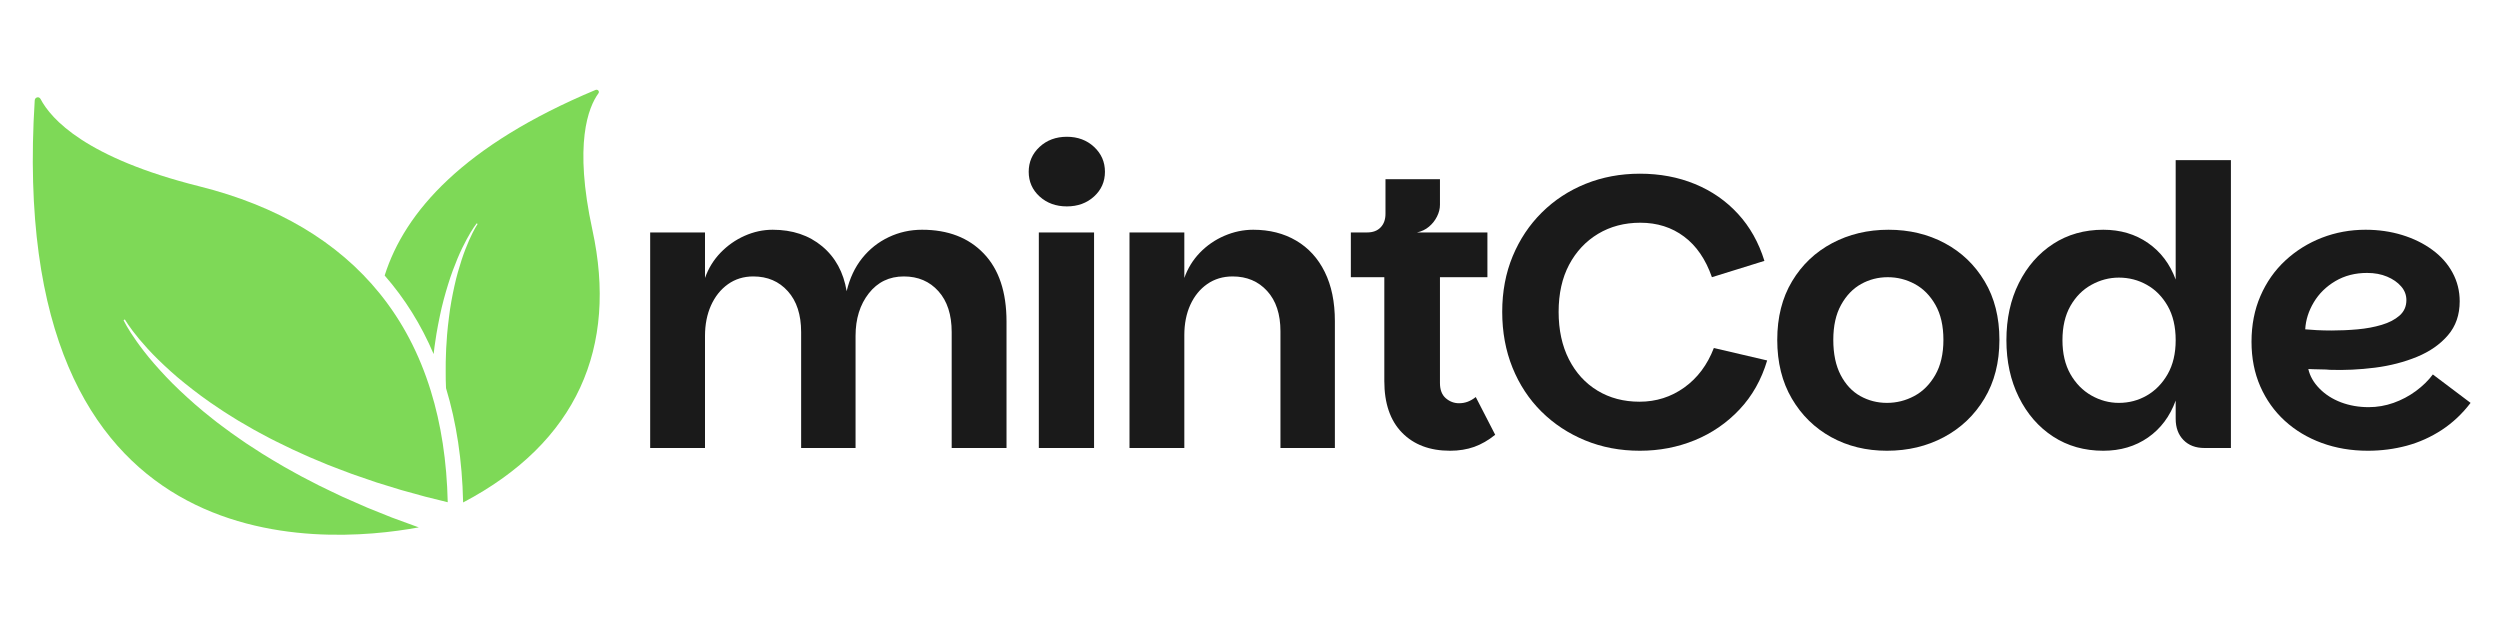
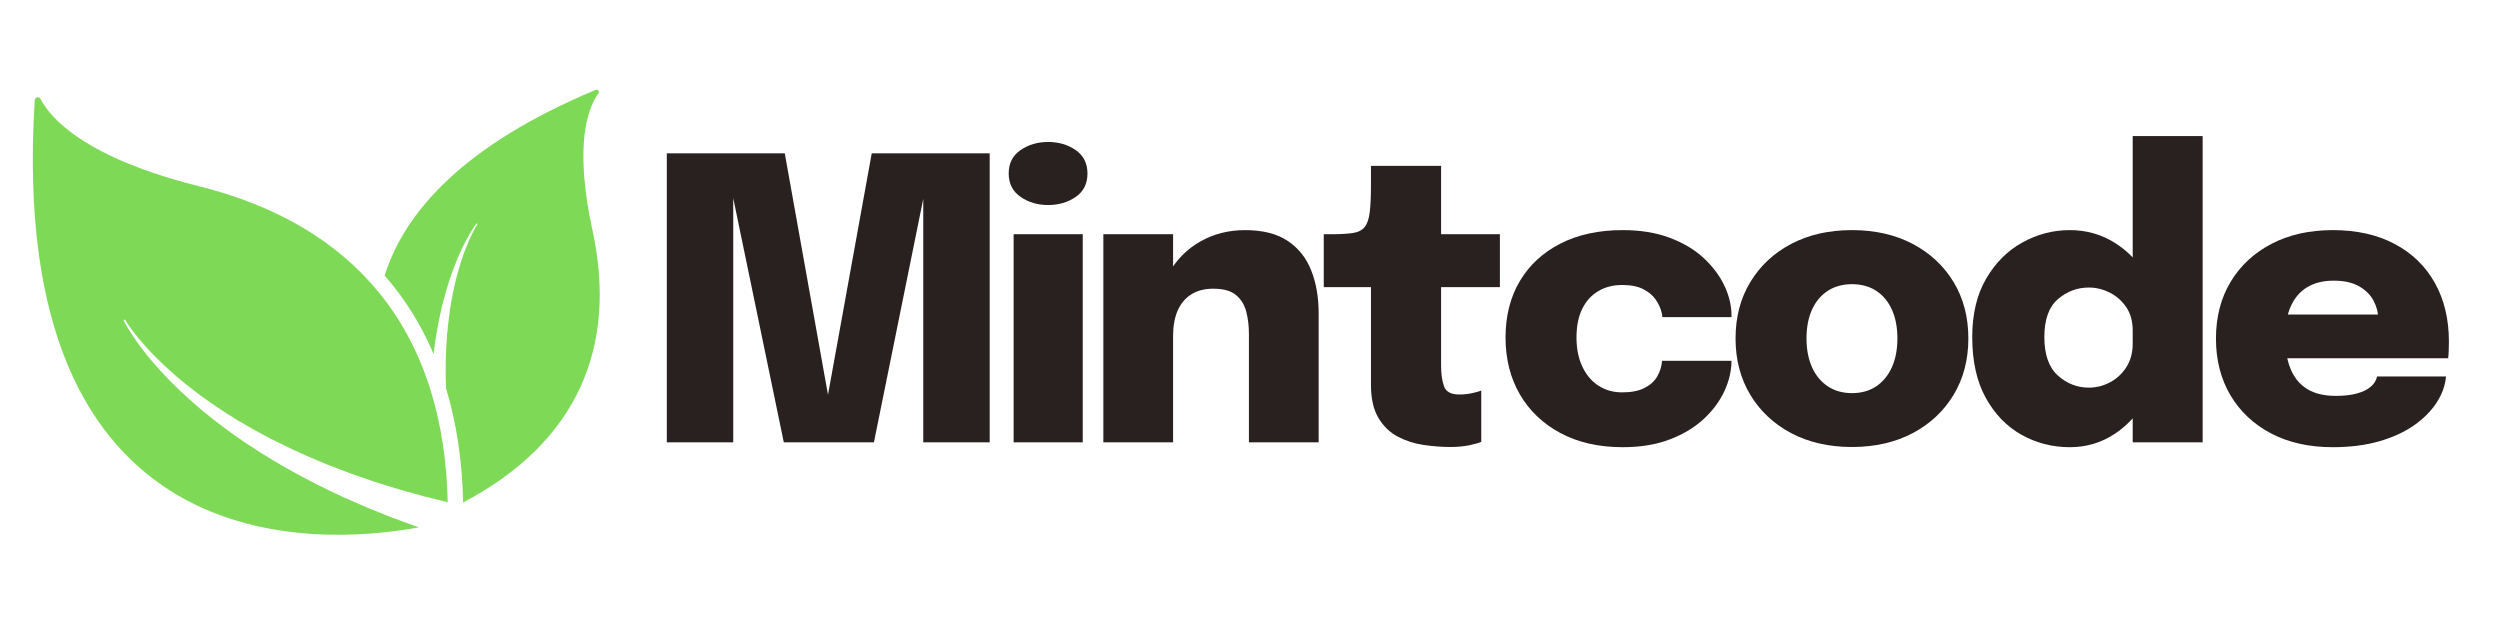
<svg xmlns="http://www.w3.org/2000/svg" width="1024" zoomAndPan="magnify" viewBox="0 0 768 192" height="256" preserveAspectRatio="xMidYMid meet" version="1.0">
  <defs>
    <g />
-     <clipPath id="22ac2298f5">
+     <clipPath id="e94abfe585">
      <path d="M 0 0 L 230 0 L 230 192 L 0 192 Z M 0 0 " clip-rule="nonzero" />
    </clipPath>
-     <clipPath id="a749c0e899">
+     <clipPath id="4b12c4c75d">
      <path d="M -60.988 75.859 L 135.234 -48.852 L 230.98 101.797 L 34.758 226.508 Z M -60.988 75.859 " clip-rule="nonzero" />
    </clipPath>
-     <clipPath id="be3fa54fa9">
+     <clipPath id="c5b2d0791d">
      <path d="M 10 29 L 138 29 L 138 165 L 10 165 Z M 10 29 " clip-rule="nonzero" />
    </clipPath>
-     <clipPath id="a9028e2a1c">
+     <clipPath id="bc6b9e3966">
      <path d="M -60.988 75.859 L 135.234 -48.852 L 230.98 101.797 L 34.758 226.508 Z M -60.988 75.859 " clip-rule="nonzero" />
    </clipPath>
-     <clipPath id="159a091d00">
+     <clipPath id="4b18bf2658">
      <path d="M 135.324 -48.91 L -60.898 75.805 L 34.848 226.453 L 231.07 101.738 Z M 135.324 -48.91 " clip-rule="nonzero" />
    </clipPath>
-     <clipPath id="ad90e4e611">
+     <clipPath id="dcbb15b4c8">
      <path d="M 135.324 -48.91 L -60.898 75.805 L 34.848 226.453 L 231.07 101.738 Z M 135.324 -48.91 " clip-rule="nonzero" />
    </clipPath>
-     <clipPath id="9cae90cda9">
+     <clipPath id="3e448e5e75">
      <path d="M 118 27 L 185 27 L 185 155 L 118 155 Z M 118 27 " clip-rule="nonzero" />
    </clipPath>
-     <clipPath id="c6552c2c41">
+     <clipPath id="ce3395925e">
      <path d="M -60.988 75.859 L 135.234 -48.852 L 230.98 101.797 L 34.758 226.508 Z M -60.988 75.859 " clip-rule="nonzero" />
    </clipPath>
-     <clipPath id="20a28875b4">
+     <clipPath id="cb0d619875">
      <path d="M 135.324 -48.91 L -60.898 75.805 L 34.848 226.453 L 231.07 101.738 Z M 135.324 -48.91 " clip-rule="nonzero" />
    </clipPath>
-     <clipPath id="7fff9836a4">
+     <clipPath id="8f3f62a44b">
      <path d="M 135.324 -48.91 L -60.898 75.805 L 34.848 226.453 L 231.07 101.738 Z M 135.324 -48.91 " clip-rule="nonzero" />
    </clipPath>
-     <clipPath id="4e2030eae6">
+     <clipPath id="64f0530cac">
      <rect x="0" width="230" y="0" height="192" />
    </clipPath>
  </defs>
-   <g clip-path="url(#22ac2298f5)">
-     <g clip-path="url(#a749c0e899)">
+   <g clip-path="url(#e94abfe585)">
+     <g clip-path="url(#4b12c4c75d)">
      <g transform="matrix(1, 0, 0, 1, 0, 0)">
-         <g clip-path="url(#4e2030eae6)">
-           <g clip-path="url(#be3fa54fa9)">
-             <g clip-path="url(#a9028e2a1c)">
-               <g clip-path="url(#159a091d00)">
-                 <g clip-path="url(#ad90e4e611)">
+         <g clip-path="url(#64f0530cac)">
+           <g clip-path="url(#c5b2d0791d)">
+             <g clip-path="url(#bc6b9e3966)">
+               <g clip-path="url(#4b18bf2658)">
+                 <g clip-path="url(#dcbb15b4c8)">
                  <path fill="#7ed957" d="M 128.668 162.004 C 128.402 161.91 128.133 161.82 127.867 161.73 C 125.398 160.828 122.902 159.906 120.375 158.984 C 117.887 157.977 115.379 156.961 112.844 155.957 C 110.348 154.863 107.859 153.77 105.355 152.672 C 102.895 151.488 100.414 150.348 97.98 149.133 C 96.762 148.504 95.562 147.879 94.359 147.262 C 93.156 146.645 91.957 146.027 90.785 145.355 C 88.434 144.051 86.094 142.766 83.844 141.379 C 82.719 140.691 81.586 140.031 80.48 139.332 C 79.395 138.625 78.301 137.93 77.227 137.223 C 76.137 136.551 75.09 135.828 74.059 135.102 C 73.023 134.379 72 133.668 70.988 132.957 C 69.016 131.469 67.031 130.09 65.207 128.59 C 61.484 125.691 58.152 122.715 55.152 119.883 C 52.152 117.059 49.582 114.262 47.367 111.73 C 45.152 109.199 43.375 106.848 41.973 104.875 C 39.156 100.93 37.957 98.367 37.957 98.367 L 38.348 98.129 C 38.348 98.129 38.695 98.719 39.41 99.773 C 40.133 100.836 41.246 102.352 42.773 104.18 C 44.309 105.992 46.223 108.164 48.582 110.461 C 50.953 112.762 53.676 115.289 56.824 117.793 C 59.965 120.312 63.449 122.957 67.301 125.465 C 69.188 126.777 71.227 127.973 73.254 129.258 C 74.305 129.859 75.348 130.477 76.414 131.086 C 77.465 131.715 78.539 132.328 79.648 132.902 C 80.75 133.488 81.855 134.082 82.973 134.68 C 84.102 135.277 85.254 135.816 86.41 136.387 C 88.688 137.562 91.066 138.617 93.441 139.688 C 94.629 140.242 95.828 140.758 97.062 141.254 C 98.266 141.758 99.488 142.258 100.707 142.781 C 103.16 143.758 105.664 144.66 108.133 145.609 C 110.645 146.477 113.148 147.336 115.645 148.195 C 118.172 148.969 120.691 149.746 123.184 150.516 C 125.695 151.207 128.195 151.895 130.656 152.578 C 132.973 153.184 135.277 153.715 137.543 154.285 C 137.262 141.688 135.504 130.273 132.324 120.031 C 128.812 108.66 123.57 98.727 116.707 90.23 C 103.746 74.152 85 63.188 61.277 57.25 C 26.379 48.527 15.688 36.598 12.434 30.371 C 12.145 29.844 11.547 29.766 11.125 30.035 C 10.879 30.191 10.699 30.465 10.668 30.828 C 1.633 174.371 98.383 167.586 128.668 162.004 " fill-opacity="1" fill-rule="nonzero" />
                </g>
              </g>
            </g>
          </g>
-           <g clip-path="url(#9cae90cda9)">
-             <g clip-path="url(#c6552c2c41)">
-               <g clip-path="url(#20a28875b4)">
-                 <g clip-path="url(#7fff9836a4)">
+           <g clip-path="url(#3e448e5e75)">
+             <g clip-path="url(#ce3395925e)">
+               <g clip-path="url(#cb0d619875)">
+                 <g clip-path="url(#8f3f62a44b)">
                  <path fill="#7ed957" d="M 142.266 154.184 L 142.273 154.355 C 177.398 135.867 189.809 106.621 181.988 70.641 C 176.23 44.152 180.73 32.949 183.84 28.668 C 184.262 28.082 183.637 27.352 182.945 27.629 C 142.398 44.594 124.359 65.055 118.168 84.633 C 124.359 91.719 129.391 99.777 133.215 108.766 C 133.242 108.543 133.262 108.324 133.293 108.109 C 133.383 107.148 133.527 106.195 133.668 105.258 C 133.809 104.32 133.953 103.391 134.09 102.473 C 134.438 100.645 134.711 98.84 135.113 97.109 C 135.824 93.625 136.723 90.383 137.645 87.41 C 138.547 84.441 139.574 81.77 140.539 79.43 C 141.512 77.086 142.512 75.105 143.375 73.496 C 145.102 70.281 146.43 68.613 146.43 68.613 L 146.727 68.801 C 146.727 68.801 146.438 69.227 145.965 70.066 C 145.492 70.91 144.836 72.168 144.113 73.809 C 143.395 75.449 142.582 77.473 141.809 79.828 C 141.047 82.195 140.25 84.875 139.605 87.844 C 138.953 90.805 138.328 94.039 137.922 97.48 C 137.668 99.191 137.535 100.969 137.348 102.77 C 137.289 103.676 137.223 104.586 137.168 105.516 C 137.09 106.434 137.039 107.363 137.02 108.305 C 136.992 109.242 136.961 110.191 136.93 111.145 C 136.898 112.105 136.926 113.059 136.918 114.035 C 136.891 115.75 136.953 117.492 137.016 119.234 C 140.227 129.809 141.988 141.473 142.266 154.184 " fill-opacity="1" fill-rule="nonzero" />
                </g>
              </g>
            </g>
          </g>
        </g>
      </g>
    </g>
  </g>
-   <g fill="#1a1a1a" fill-opacity="1">
-     <g transform="translate(191.4824, 137.625)">
+   <g fill="#282120" fill-opacity="1">
+     <g transform="translate(197.1422, 135.8777)">
      <g>
-         <path d="M 8.25 0 L 8.25 -66.219 L 25.094 -66.219 L 25.094 -52.234 C 26.133 -55.18 27.727 -57.77 29.875 -60 C 32.031 -62.227 34.5 -63.957 37.281 -65.188 C 40.07 -66.426 42.941 -67.047 45.891 -67.047 C 51.953 -67.047 57.016 -65.352 61.078 -61.969 C 65.141 -58.582 67.648 -53.984 68.609 -48.172 C 69.555 -52.148 71.145 -55.531 73.375 -58.312 C 75.613 -61.102 78.328 -63.254 81.516 -64.766 C 84.703 -66.285 88.125 -67.047 91.781 -67.047 C 99.75 -67.047 106.062 -64.613 110.719 -59.75 C 115.383 -54.895 117.719 -47.926 117.719 -38.844 L 117.719 0 L 100.875 0 L 100.875 -35.609 C 100.875 -40.953 99.52 -45.133 96.812 -48.156 C 94.102 -51.188 90.555 -52.703 86.172 -52.703 C 81.711 -52.703 78.125 -50.969 75.406 -47.5 C 72.695 -44.039 71.344 -39.68 71.344 -34.422 L 71.344 0 L 54.625 0 L 54.625 -35.609 C 54.625 -40.953 53.266 -45.133 50.547 -48.156 C 47.836 -51.188 44.297 -52.703 39.922 -52.703 C 36.973 -52.703 34.379 -51.906 32.141 -50.312 C 29.91 -48.719 28.176 -46.547 26.938 -43.797 C 25.707 -41.047 25.094 -37.922 25.094 -34.422 L 25.094 0 Z M 8.25 0 " />
+         <path d="M 70.656 -88.781 L 106.891 -88.781 L 106.891 0 L 86.484 0 L 86.484 -76.797 L 86.844 -76.562 L 71.328 0 L 43.641 0 L 27.75 -76.734 L 28.109 -76.922 L 28.109 0 L 7.703 0 L 7.703 -88.781 L 43.938 -88.781 L 58.203 -9.094 L 56.219 -9.094 Z M 70.656 -88.781 " />
      </g>
    </g>
  </g>
-   <g fill="#1a1a1a" fill-opacity="1">
-     <g transform="translate(311.002, 137.625)">
+   <g fill="#282120" fill-opacity="1">
+     <g transform="translate(305.901, 135.8777)">
      <g>
-         <path d="M 8.125 0 L 8.125 -66.219 L 25.094 -66.219 L 25.094 0 Z M 16.734 -74.219 C 13.391 -74.219 10.598 -75.234 8.359 -77.266 C 6.129 -79.297 5.016 -81.828 5.016 -84.859 C 5.016 -87.879 6.129 -90.426 8.359 -92.5 C 10.598 -94.57 13.391 -95.609 16.734 -95.609 C 20.078 -95.609 22.863 -94.57 25.094 -92.5 C 27.32 -90.426 28.438 -87.879 28.438 -84.859 C 28.438 -81.828 27.32 -79.297 25.094 -77.266 C 22.863 -75.234 20.078 -74.219 16.734 -74.219 Z M 16.734 -74.219 " />
+         <path d="M 5.484 0 L 5.484 -63.922 L 26.719 -63.922 L 26.719 0 Z M 16.062 -72.891 C 12.852 -72.891 10.035 -73.727 7.609 -75.406 C 5.18 -77.094 3.969 -79.484 3.969 -82.578 C 3.969 -85.703 5.18 -88.098 7.609 -89.766 C 10.035 -91.43 12.852 -92.266 16.062 -92.266 C 19.312 -92.266 22.141 -91.43 24.547 -89.766 C 26.961 -88.098 28.172 -85.703 28.172 -82.578 C 28.172 -79.441 26.961 -77.039 24.547 -75.375 C 22.141 -73.719 19.312 -72.891 16.062 -72.891 Z M 16.062 -72.891 " />
      </g>
    </g>
  </g>
-   <g fill="#1a1a1a" fill-opacity="1">
-     <g transform="translate(338.7305, 137.625)">
+   <g fill="#282120" fill-opacity="1">
+     <g transform="translate(332.2631, 135.8777)">
      <g>
-         <path d="M 8.25 0 L 8.25 -66.219 L 25.094 -66.219 L 25.094 -52.234 C 26.133 -55.18 27.727 -57.77 29.875 -60 C 32.031 -62.227 34.539 -63.957 37.406 -65.188 C 40.281 -66.426 43.227 -67.047 46.25 -67.047 C 51.27 -67.047 55.672 -65.93 59.453 -63.703 C 63.242 -61.473 66.172 -58.266 68.234 -54.078 C 70.305 -49.898 71.344 -44.863 71.344 -38.969 L 71.344 0 L 54.625 0 L 54.625 -35.859 C 54.625 -41.117 53.266 -45.238 50.547 -48.219 C 47.836 -51.207 44.297 -52.703 39.922 -52.703 C 36.973 -52.703 34.379 -51.926 32.141 -50.375 C 29.91 -48.82 28.176 -46.691 26.938 -43.984 C 25.707 -41.273 25.094 -38.164 25.094 -34.656 L 25.094 0 Z M 8.25 0 " />
+         <path d="M 51.406 0 L 51.406 -26 C 51.406 -27.406 51.406 -28.738 51.406 -30 C 51.406 -31.27 51.406 -32.383 51.406 -33.344 C 51.406 -35.75 51.133 -38.004 50.594 -40.109 C 50.051 -42.223 49.004 -43.93 47.453 -45.234 C 45.91 -46.535 43.578 -47.188 40.453 -47.188 C 37.754 -47.188 35.484 -46.594 33.641 -45.406 C 31.797 -44.227 30.41 -42.555 29.484 -40.391 C 28.566 -38.223 28.109 -35.672 28.109 -32.734 L 23.172 -37.016 C 23.172 -42.711 24.363 -47.664 26.75 -51.875 C 29.133 -56.094 32.375 -59.363 36.469 -61.688 C 40.562 -64.02 45.156 -65.188 50.25 -65.188 C 55.594 -65.188 59.914 -64.102 63.219 -61.938 C 66.531 -59.77 68.957 -56.758 70.5 -52.906 C 72.051 -49.051 72.828 -44.617 72.828 -39.609 C 72.828 -37.473 72.828 -35.062 72.828 -32.375 C 72.828 -29.688 72.828 -26.898 72.828 -24.016 L 72.828 0 Z M 6.688 0 L 6.688 -63.922 L 28.109 -63.922 L 28.109 0 Z M 6.688 0 " />
      </g>
    </g>
  </g>
-   <g fill="#1a1a1a" fill-opacity="1">
-     <g transform="translate(411.996, 137.625)">
+   <g fill="#282120" fill-opacity="1">
+     <g transform="translate(405.391, 135.8777)">
      <g>
-         <path d="M 33.469 0.844 C 27.25 0.844 22.328 -1.008 18.703 -4.719 C 15.078 -8.426 13.266 -13.707 13.266 -20.562 L 13.266 -52.469 L 2.984 -52.469 L 2.984 -66.219 L 44.938 -66.219 L 44.938 -52.469 L 30.359 -52.469 L 30.359 -19.953 C 30.359 -17.891 30.953 -16.336 32.141 -15.297 C 33.336 -14.266 34.695 -13.75 36.219 -13.75 C 37.164 -13.75 38.055 -13.906 38.891 -14.219 C 39.734 -14.539 40.555 -15.02 41.359 -15.656 L 47.328 -4.062 C 45.254 -2.383 43.102 -1.145 40.875 -0.344 C 38.645 0.445 36.176 0.844 33.469 0.844 Z M 8 -60.953 L 8 -66.219 C 9.758 -66.219 11.133 -66.734 12.125 -67.766 C 13.125 -68.797 13.625 -70.191 13.625 -71.953 L 13.625 -82.578 L 30.359 -82.578 L 30.359 -74.703 C 30.359 -73.504 30.055 -72.305 29.453 -71.109 C 28.859 -69.91 28.039 -68.875 27 -68 C 25.969 -67.125 24.738 -66.531 23.312 -66.219 Z M 8 -60.953 " />
+         <path d="M 40.141 1.438 C 37.535 1.438 34.805 1.227 31.953 0.812 C 29.109 0.395 26.461 -0.453 24.016 -1.734 C 21.566 -3.023 19.578 -4.953 18.047 -7.516 C 16.523 -10.086 15.766 -13.5 15.766 -17.75 C 15.766 -18.676 15.766 -19.586 15.766 -20.484 C 15.766 -21.391 15.766 -22.305 15.766 -23.234 L 15.766 -47.672 L 1.266 -47.672 L 1.266 -63.922 L 3.484 -63.922 C 6.254 -63.922 8.461 -64.039 10.109 -64.281 C 11.754 -64.52 12.977 -65.117 13.781 -66.078 C 14.582 -67.047 15.113 -68.539 15.375 -70.562 C 15.633 -72.594 15.766 -75.414 15.766 -79.031 L 15.766 -84.922 L 37.312 -84.922 L 37.312 -63.922 L 55.375 -63.922 L 55.375 -47.672 L 37.312 -47.672 L 37.312 -27.391 C 37.312 -26.703 37.312 -26.047 37.312 -25.422 C 37.312 -24.805 37.312 -24.176 37.312 -23.531 C 37.312 -21 37.613 -18.891 38.219 -17.203 C 38.82 -15.523 40.383 -14.688 42.906 -14.688 C 44.312 -14.688 45.633 -14.828 46.875 -15.109 C 48.125 -15.391 49.051 -15.648 49.656 -15.891 L 49.656 -0.125 C 48.77 0.238 47.504 0.586 45.859 0.922 C 44.211 1.266 42.305 1.438 40.141 1.438 Z M 40.141 1.438 " />
      </g>
    </g>
  </g>
-   <g fill="#1a1a1a" fill-opacity="1">
-     <g transform="translate(457.2939, 137.625)">
+   <g fill="#282120" fill-opacity="1">
+     <g transform="translate(459.018, 135.8777)">
      <g>
-         <path d="M 46.484 0.844 C 40.43 0.844 34.832 -0.211 29.688 -2.328 C 24.551 -4.441 20.07 -7.391 16.25 -11.172 C 12.426 -14.961 9.457 -19.469 7.344 -24.688 C 5.238 -29.906 4.188 -35.617 4.188 -41.828 C 4.188 -48.047 5.258 -53.742 7.406 -58.922 C 9.562 -64.098 12.551 -68.578 16.375 -72.359 C 20.195 -76.148 24.676 -79.082 29.812 -81.156 C 34.957 -83.227 40.516 -84.266 46.484 -84.266 C 52.617 -84.266 58.254 -83.207 63.391 -81.094 C 68.535 -78.977 72.941 -75.926 76.609 -71.938 C 80.273 -67.957 82.984 -63.141 84.734 -57.484 L 68.609 -52.469 C 66.691 -57.969 63.836 -62.129 60.047 -64.953 C 56.266 -67.785 51.785 -69.203 46.609 -69.203 C 41.754 -69.203 37.43 -68.066 33.641 -65.797 C 29.859 -63.523 26.891 -60.359 24.734 -56.297 C 22.586 -52.234 21.516 -47.41 21.516 -41.828 C 21.516 -36.254 22.566 -31.395 24.672 -27.25 C 26.785 -23.102 29.711 -19.895 33.453 -17.625 C 37.203 -15.352 41.508 -14.219 46.375 -14.219 C 51.469 -14.219 56.047 -15.672 60.109 -18.578 C 64.18 -21.492 67.211 -25.539 69.203 -30.719 L 85.578 -26.891 C 83.816 -20.992 80.984 -15.973 77.078 -11.828 C 73.18 -7.691 68.602 -4.547 63.344 -2.391 C 58.082 -0.234 52.461 0.844 46.484 0.844 Z M 46.484 0.844 " />
+         <path d="M 39.484 1.5 C 32.141 1.5 25.77 0.055 20.375 -2.828 C 14.977 -5.711 10.812 -9.68 7.875 -14.734 C 4.945 -19.797 3.484 -25.617 3.484 -32.203 C 3.484 -38.816 4.945 -44.594 7.875 -49.531 C 10.812 -54.469 14.977 -58.312 20.375 -61.062 C 25.77 -63.812 32.141 -65.188 39.484 -65.188 C 44.941 -65.188 49.754 -64.398 53.922 -62.828 C 58.098 -61.266 61.578 -59.188 64.359 -56.594 C 67.148 -54.008 69.27 -51.18 70.719 -48.109 C 72.164 -45.047 72.891 -42.008 72.891 -39 C 72.891 -38.914 72.891 -38.82 72.891 -38.719 C 72.891 -38.625 72.891 -38.535 72.891 -38.453 L 51.641 -38.453 C 51.641 -38.703 51.629 -38.926 51.609 -39.125 C 51.586 -39.32 51.535 -39.539 51.453 -39.781 C 51.141 -41.145 50.539 -42.477 49.656 -43.781 C 48.77 -45.094 47.492 -46.176 45.828 -47.031 C 44.16 -47.895 41.984 -48.328 39.297 -48.328 C 36.535 -48.328 34.098 -47.703 31.984 -46.453 C 29.879 -45.211 28.234 -43.398 27.047 -41.016 C 25.867 -38.629 25.281 -35.691 25.281 -32.203 C 25.281 -28.828 25.867 -25.863 27.047 -23.312 C 28.234 -20.77 29.879 -18.805 31.984 -17.422 C 34.098 -16.035 36.535 -15.344 39.297 -15.344 C 42.066 -15.344 44.32 -15.773 46.062 -16.641 C 47.812 -17.504 49.129 -18.664 50.016 -20.125 C 50.898 -21.594 51.422 -23.227 51.578 -25.031 L 72.891 -25.031 C 72.891 -21.988 72.176 -18.91 70.75 -15.797 C 69.32 -12.691 67.211 -9.832 64.422 -7.219 C 61.641 -4.613 58.16 -2.508 53.984 -0.906 C 49.816 0.695 44.984 1.5 39.484 1.5 Z M 39.484 1.5 " />
      </g>
    </g>
  </g>
-   <g fill="#1a1a1a" fill-opacity="1">
-     <g transform="translate(542.0333, 137.625)">
+   <g fill="#282120" fill-opacity="1">
+     <g transform="translate(529.6782, 135.8777)">
      <g>
-         <path d="M 37.641 0.844 C 31.273 0.844 25.562 -0.551 20.5 -3.344 C 15.438 -6.133 11.41 -10.078 8.422 -15.172 C 5.43 -20.273 3.938 -26.289 3.938 -33.219 C 3.938 -40.156 5.453 -46.148 8.484 -51.203 C 11.516 -56.266 15.617 -60.172 20.797 -62.922 C 25.973 -65.672 31.75 -67.047 38.125 -67.047 C 44.5 -67.047 50.254 -65.672 55.391 -62.922 C 60.535 -60.172 64.617 -56.266 67.641 -51.203 C 70.672 -46.148 72.188 -40.156 72.188 -33.219 C 72.188 -26.289 70.648 -20.273 67.578 -15.172 C 64.516 -10.078 60.375 -6.133 55.156 -3.344 C 49.938 -0.551 44.098 0.844 37.641 0.844 Z M 37.641 -13.859 C 40.586 -13.859 43.375 -14.555 46 -15.953 C 48.633 -17.348 50.789 -19.5 52.469 -22.406 C 54.145 -25.312 54.984 -28.914 54.984 -33.219 C 54.984 -37.52 54.164 -41.102 52.531 -43.969 C 50.895 -46.844 48.781 -48.977 46.188 -50.375 C 43.602 -51.77 40.836 -52.469 37.891 -52.469 C 34.941 -52.469 32.211 -51.77 29.703 -50.375 C 27.191 -48.977 25.141 -46.844 23.547 -43.969 C 21.953 -41.102 21.156 -37.52 21.156 -33.219 C 21.156 -28.914 21.91 -25.312 23.422 -22.406 C 24.941 -19.5 26.953 -17.348 29.453 -15.953 C 31.961 -14.555 34.691 -13.859 37.641 -13.859 Z M 37.641 -13.859 " />
+         <path d="M 39.25 1.438 C 32.188 1.438 25.973 0.023 20.609 -2.797 C 15.254 -5.629 11.062 -9.551 8.031 -14.562 C 5 -19.582 3.484 -25.363 3.484 -31.906 C 3.484 -38.477 5 -44.258 8.031 -49.25 C 11.062 -54.25 15.254 -58.156 20.609 -60.969 C 25.973 -63.781 32.188 -65.188 39.25 -65.188 C 46.301 -65.188 52.504 -63.781 57.859 -60.969 C 63.223 -58.156 67.422 -54.25 70.453 -49.25 C 73.484 -44.258 75 -38.477 75 -31.906 C 75 -25.363 73.484 -19.582 70.453 -14.562 C 67.422 -9.551 63.223 -5.629 57.859 -2.797 C 52.504 0.023 46.301 1.438 39.25 1.438 Z M 39.25 -15.109 C 42.133 -15.109 44.617 -15.805 46.703 -17.203 C 48.785 -18.609 50.391 -20.566 51.516 -23.078 C 52.641 -25.586 53.203 -28.531 53.203 -31.906 C 53.203 -35.312 52.641 -38.258 51.516 -40.75 C 50.391 -43.238 48.785 -45.164 46.703 -46.531 C 44.617 -47.895 42.133 -48.578 39.25 -48.578 C 36.395 -48.578 33.914 -47.895 31.812 -46.531 C 29.707 -45.164 28.094 -43.238 26.969 -40.75 C 25.844 -38.258 25.281 -35.312 25.281 -31.906 C 25.281 -28.531 25.844 -25.586 26.969 -23.078 C 28.094 -20.566 29.707 -18.609 31.812 -17.203 C 33.914 -15.805 36.395 -15.109 39.25 -15.109 Z M 39.25 -15.109 " />
      </g>
    </g>
  </g>
-   <g fill="#1a1a1a" fill-opacity="1">
-     <g transform="translate(612.4303, 137.625)">
+   <g fill="#282120" fill-opacity="1">
+     <g transform="translate(602.3847, 135.8777)">
      <g>
-         <path d="M 33.703 0.844 C 27.891 0.844 22.75 -0.609 18.281 -3.516 C 13.82 -6.43 10.316 -10.457 7.766 -15.594 C 5.211 -20.738 3.938 -26.578 3.938 -33.109 C 3.938 -39.723 5.211 -45.578 7.766 -50.672 C 10.316 -55.773 13.82 -59.781 18.281 -62.688 C 22.75 -65.594 27.891 -67.047 33.703 -67.047 C 38.961 -67.047 43.539 -65.691 47.438 -62.984 C 51.344 -60.273 54.176 -56.531 55.938 -51.75 L 55.938 -88.438 L 72.906 -88.438 L 72.906 0 L 64.781 0 C 62.07 0 59.922 -0.816 58.328 -2.453 C 56.734 -4.086 55.938 -6.258 55.938 -8.969 L 55.938 -14.578 C 54.176 -9.723 51.344 -5.938 47.438 -3.219 C 43.539 -0.508 38.961 0.844 33.703 0.844 Z M 38.484 -13.859 C 41.586 -13.859 44.453 -14.613 47.078 -16.125 C 49.711 -17.645 51.848 -19.836 53.484 -22.703 C 55.117 -25.578 55.938 -29.047 55.938 -33.109 C 55.938 -37.254 55.117 -40.758 53.484 -43.625 C 51.848 -46.488 49.711 -48.656 47.078 -50.125 C 44.453 -51.602 41.586 -52.344 38.484 -52.344 C 35.535 -52.344 32.723 -51.602 30.047 -50.125 C 27.379 -48.656 25.227 -46.488 23.594 -43.625 C 21.969 -40.758 21.156 -37.254 21.156 -33.109 C 21.156 -29.047 21.969 -25.578 23.594 -22.703 C 25.227 -19.836 27.379 -17.645 30.047 -16.125 C 32.723 -14.613 35.535 -13.859 38.484 -13.859 Z M 38.484 -13.859 " />
+         <path d="M 33.469 1.5 C 28.125 1.5 23.176 0.227 18.625 -2.312 C 14.07 -4.863 10.41 -8.645 7.641 -13.656 C 4.867 -18.676 3.484 -24.898 3.484 -32.328 C 3.484 -39.379 4.906 -45.352 7.75 -50.25 C 10.602 -55.145 14.316 -58.859 18.891 -61.391 C 23.473 -63.922 28.332 -65.188 33.469 -65.188 C 38.562 -65.188 43.191 -63.867 47.359 -61.234 C 51.535 -58.609 54.867 -55.031 57.359 -50.5 C 59.848 -45.969 61.094 -40.77 61.094 -34.906 C 61.094 -34.707 61.094 -34.504 61.094 -34.297 C 61.094 -34.098 61.094 -33.879 61.094 -33.641 L 52.781 -33.578 C 52.781 -33.703 52.781 -33.832 52.781 -33.969 C 52.781 -34.113 52.781 -34.242 52.781 -34.359 C 52.781 -37.211 52.109 -39.613 50.766 -41.562 C 49.422 -43.508 47.723 -44.992 45.672 -46.016 C 43.629 -47.035 41.504 -47.547 39.297 -47.547 C 35.734 -47.547 32.566 -46.352 29.797 -43.969 C 27.023 -41.582 25.641 -37.703 25.641 -32.328 C 25.641 -26.941 27.023 -23.004 29.797 -20.516 C 32.566 -18.035 35.734 -16.797 39.297 -16.797 C 41.586 -16.797 43.754 -17.336 45.797 -18.422 C 47.848 -19.504 49.523 -21.055 50.828 -23.078 C 52.129 -25.109 52.781 -27.523 52.781 -30.328 L 61.094 -29.859 C 61.094 -24.035 59.859 -18.754 57.391 -14.016 C 54.922 -9.285 51.598 -5.516 47.422 -2.703 C 43.254 0.098 38.602 1.5 33.469 1.5 Z M 52.781 0 L 52.781 -94.078 L 74.266 -94.078 L 74.266 0 Z M 52.781 0 " />
      </g>
    </g>
  </g>
-   <g fill="#1a1a1a" fill-opacity="1">
-     <g transform="translate(687.7276, 137.625)">
+   <g fill="#282120" fill-opacity="1">
+     <g transform="translate(677.258, 135.8777)">
      <g>
-         <path d="M 39.672 0.844 C 34.578 0.844 29.859 0.043 25.516 -1.547 C 21.172 -3.141 17.383 -5.41 14.156 -8.359 C 10.938 -11.305 8.426 -14.832 6.625 -18.938 C 4.832 -23.039 3.938 -27.602 3.938 -32.625 C 3.938 -37.801 4.852 -42.5 6.688 -46.719 C 8.52 -50.945 11.066 -54.57 14.328 -57.594 C 17.598 -60.625 21.344 -62.957 25.562 -64.594 C 29.789 -66.227 34.258 -67.047 38.969 -67.047 C 42.945 -67.047 46.688 -66.508 50.188 -65.438 C 53.695 -64.363 56.785 -62.848 59.453 -60.891 C 62.129 -58.941 64.203 -56.613 65.672 -53.906 C 67.148 -51.195 67.891 -48.25 67.891 -45.062 C 67.891 -40.914 66.691 -37.445 64.297 -34.656 C 61.91 -31.863 58.742 -29.648 54.797 -28.016 C 50.848 -26.391 46.523 -25.273 41.828 -24.672 C 37.129 -24.078 32.508 -23.859 27.969 -24.016 C 27.25 -24.098 26.41 -24.141 25.453 -24.141 C 24.492 -24.141 23.633 -24.16 22.875 -24.203 C 22.125 -24.242 21.629 -24.266 21.391 -24.266 C 21.867 -22.109 23.004 -20.113 24.797 -18.281 C 26.586 -16.445 28.797 -15.031 31.422 -14.031 C 34.055 -13.039 36.891 -12.547 39.922 -12.547 C 42.547 -12.547 45.094 -12.984 47.562 -13.859 C 50.031 -14.734 52.32 -15.945 54.438 -17.5 C 56.551 -19.062 58.285 -20.758 59.641 -22.594 L 71.234 -13.859 C 68.68 -10.516 65.734 -7.742 62.391 -5.547 C 59.047 -3.359 55.457 -1.742 51.625 -0.703 C 47.801 0.324 43.816 0.844 39.672 0.844 Z M 28.562 -36.094 C 31.195 -36.094 33.848 -36.211 36.516 -36.453 C 39.18 -36.691 41.648 -37.148 43.922 -37.828 C 46.191 -38.504 48.023 -39.457 49.422 -40.688 C 50.816 -41.926 51.516 -43.504 51.516 -45.422 C 51.516 -47.016 50.973 -48.426 49.891 -49.656 C 48.816 -50.895 47.383 -51.891 45.594 -52.641 C 43.801 -53.398 41.75 -53.781 39.438 -53.781 C 35.77 -53.781 32.52 -52.941 29.688 -51.266 C 26.863 -49.598 24.656 -47.426 23.062 -44.75 C 21.469 -42.082 20.594 -39.316 20.438 -36.453 C 21.395 -36.367 22.586 -36.285 24.016 -36.203 C 25.453 -36.129 26.969 -36.094 28.562 -36.094 Z M 28.562 -36.094 " />
+         <path d="M 15.109 -25.828 L 15.109 -39.25 L 55.125 -39.25 L 53.328 -36.109 C 53.328 -36.43 53.328 -36.766 53.328 -37.109 C 53.328 -37.453 53.328 -37.758 53.328 -38.031 C 53.328 -39.844 52.863 -41.641 51.938 -43.422 C 51.02 -45.211 49.555 -46.695 47.547 -47.875 C 45.535 -49.062 42.906 -49.656 39.656 -49.656 C 36.445 -49.656 33.727 -48.984 31.5 -47.641 C 29.281 -46.297 27.598 -44.328 26.453 -41.734 C 25.305 -39.148 24.734 -36.031 24.734 -32.375 C 24.734 -28.562 25.285 -25.301 26.391 -22.594 C 27.492 -19.883 29.188 -17.816 31.469 -16.391 C 33.758 -14.973 36.691 -14.266 40.266 -14.266 C 42.473 -14.266 44.367 -14.441 45.953 -14.797 C 47.535 -15.16 48.816 -15.633 49.797 -16.219 C 50.785 -16.801 51.531 -17.441 52.031 -18.141 C 52.531 -18.848 52.844 -19.539 52.969 -20.219 L 74.156 -20.219 C 73.914 -17.445 72.953 -14.77 71.266 -12.188 C 69.578 -9.602 67.258 -7.273 64.312 -5.203 C 61.363 -3.141 57.789 -1.504 53.594 -0.297 C 49.406 0.898 44.66 1.5 39.359 1.5 C 32.098 1.5 25.781 0.086 20.406 -2.734 C 15.031 -5.566 10.863 -9.488 7.906 -14.5 C 4.957 -19.52 3.484 -25.301 3.484 -31.844 C 3.484 -38.5 4.988 -44.32 8 -49.312 C 11.008 -54.312 15.211 -58.207 20.609 -61 C 26.004 -63.789 32.254 -65.188 39.359 -65.188 C 46.703 -65.188 53.039 -63.77 58.375 -60.938 C 63.719 -58.113 67.832 -54.129 70.719 -48.984 C 73.602 -43.848 75.047 -37.812 75.047 -30.875 C 75.047 -29.789 75.023 -28.805 74.984 -27.922 C 74.953 -27.047 74.895 -26.348 74.812 -25.828 Z M 15.109 -25.828 " />
      </g>
    </g>
  </g>
</svg>
